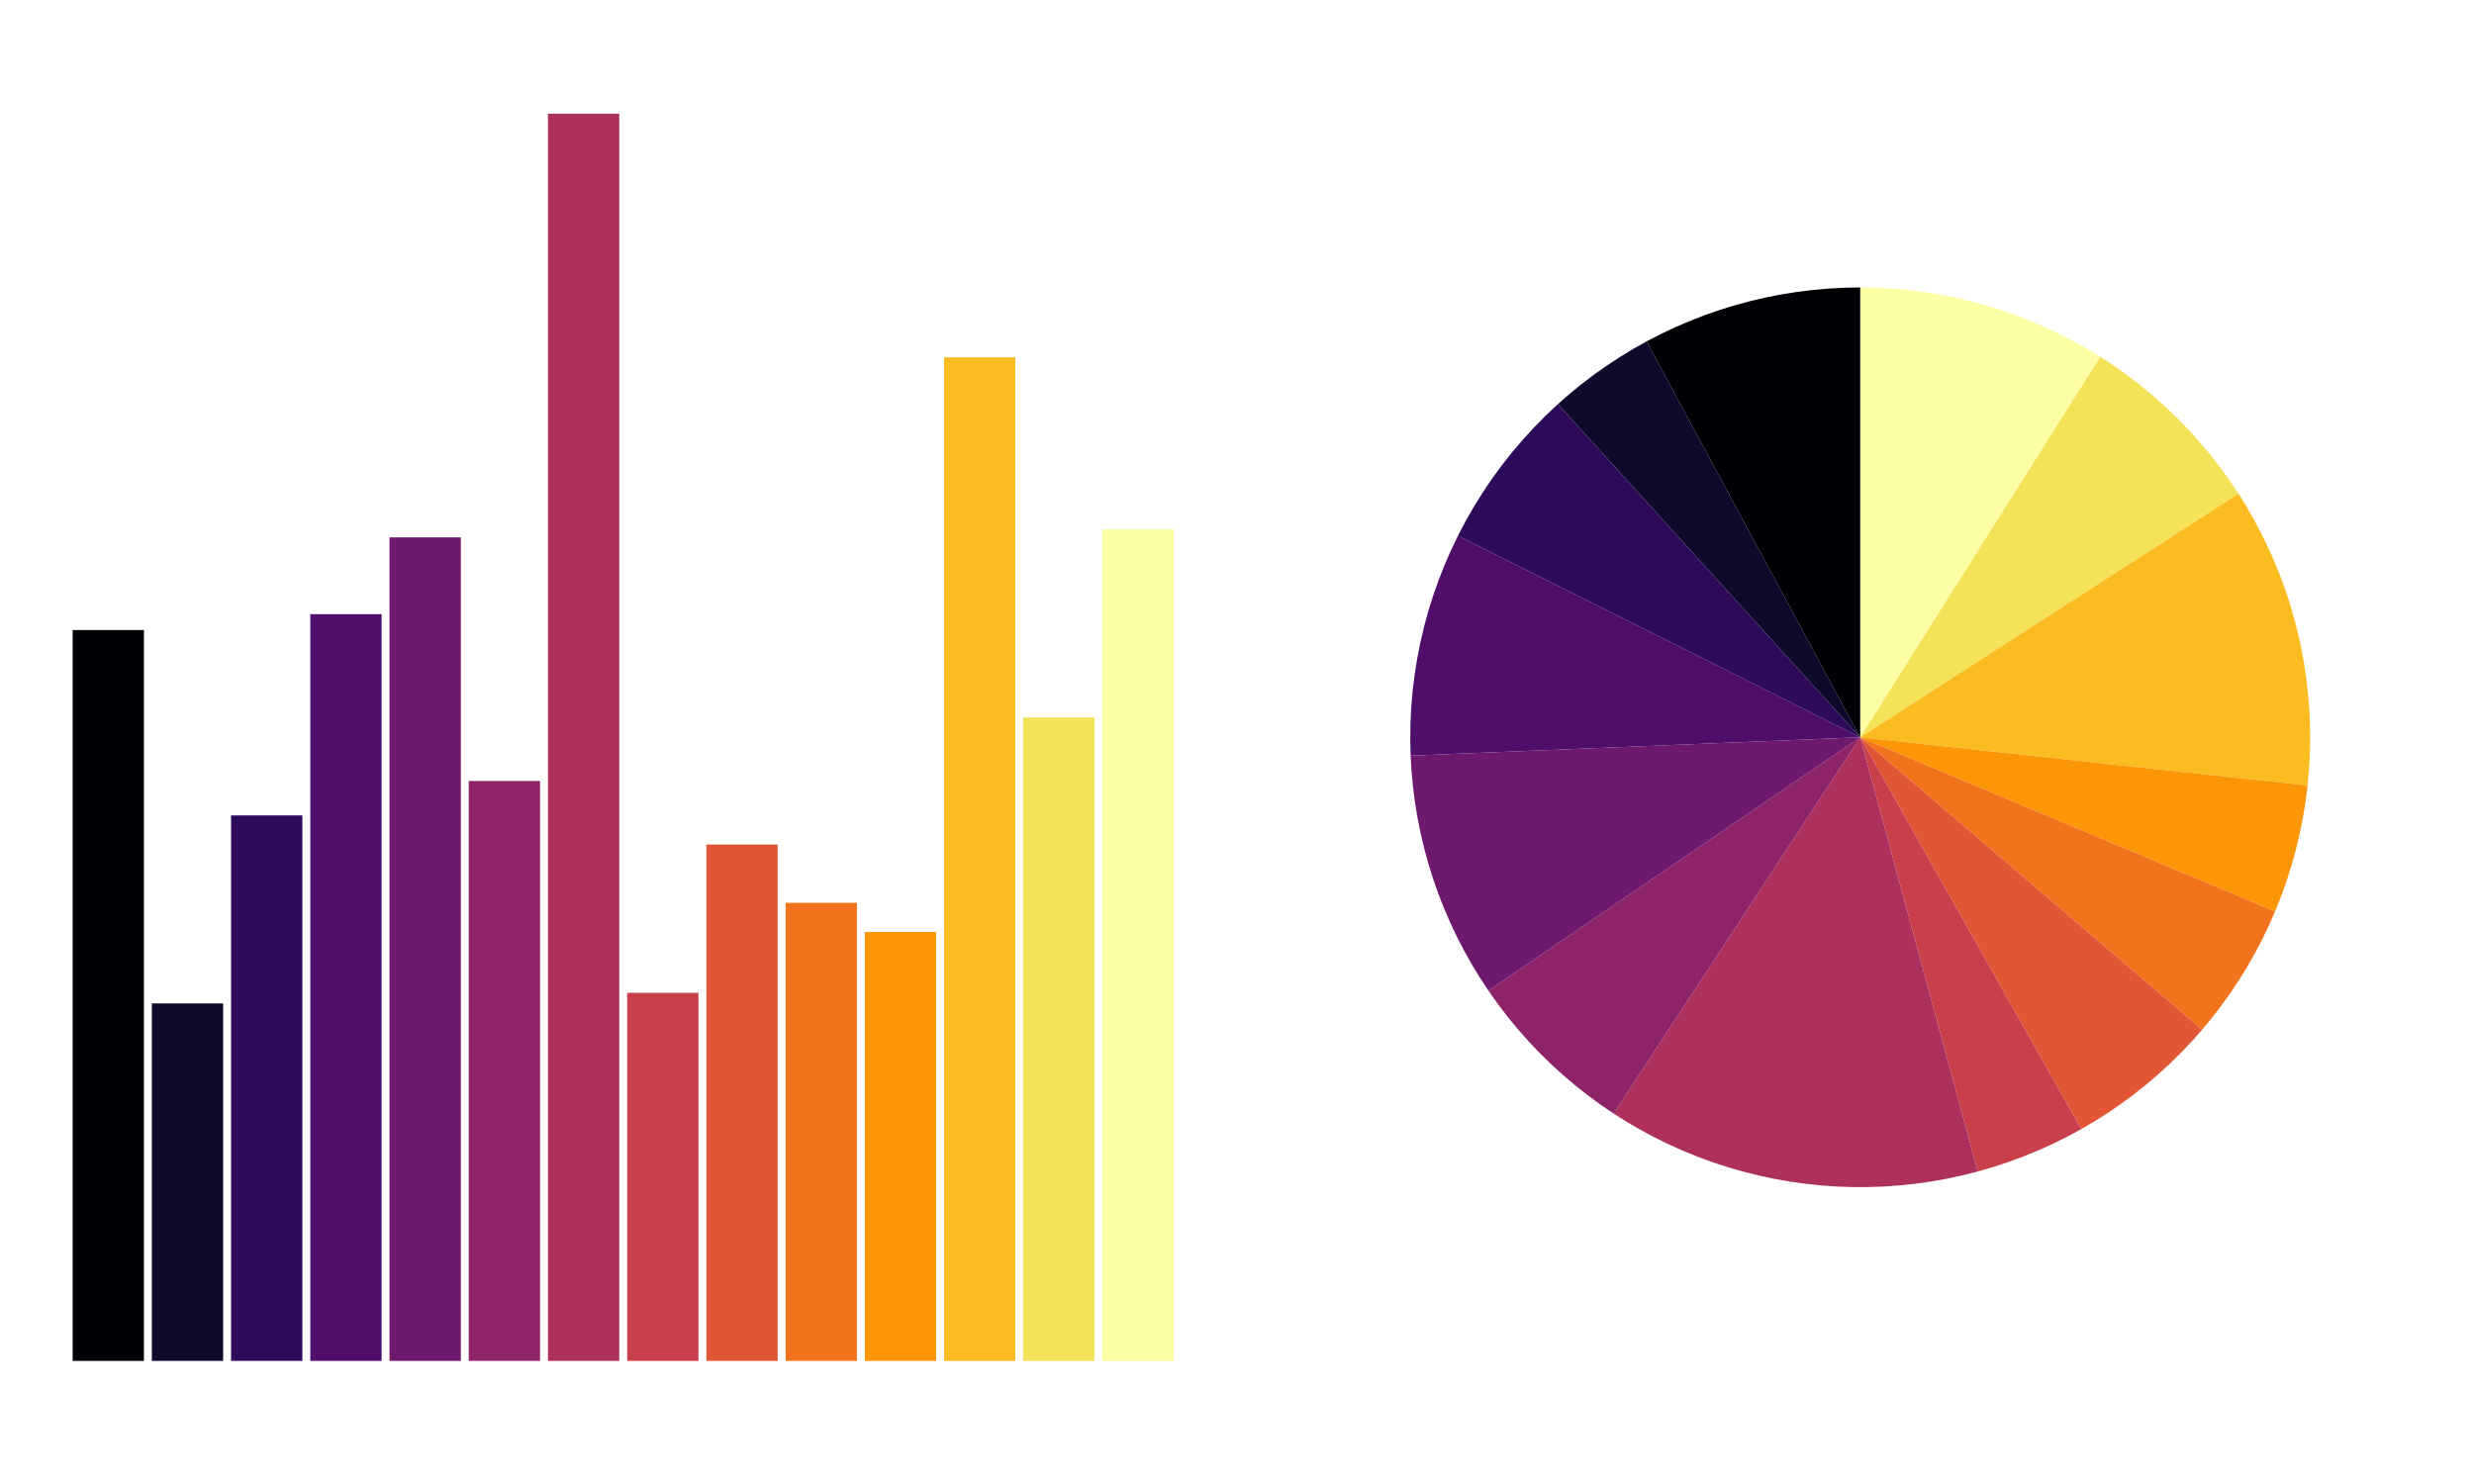
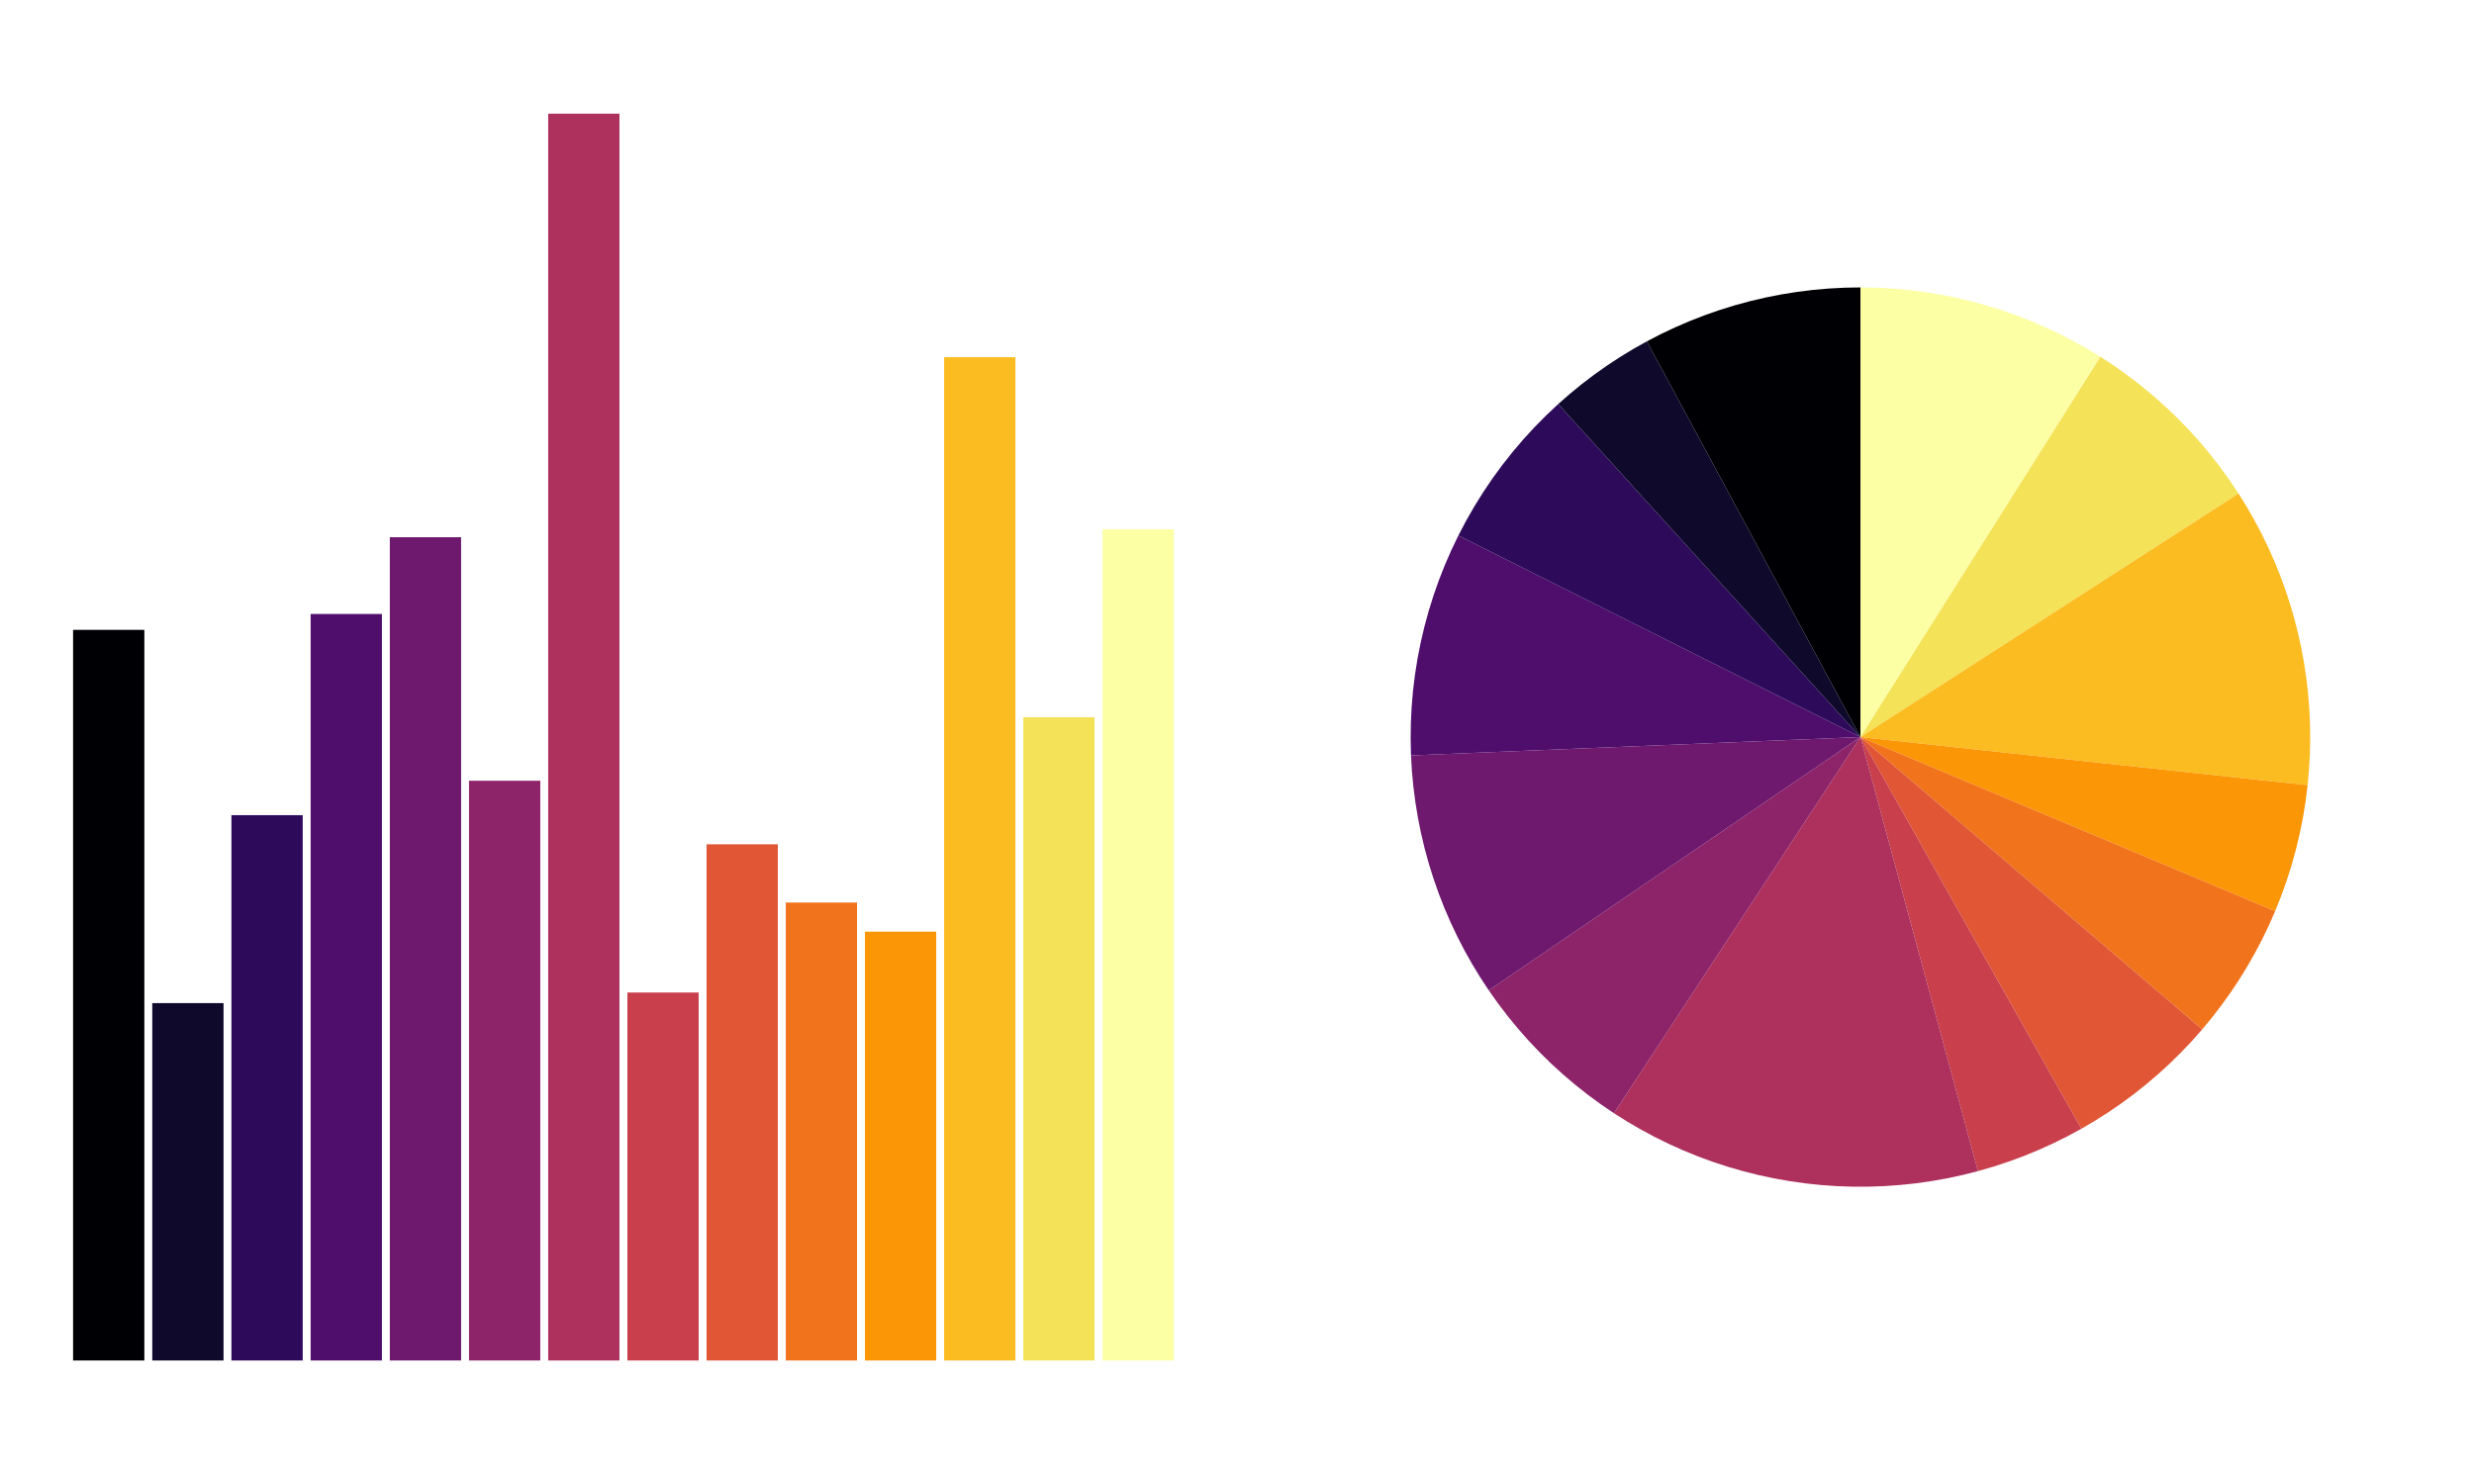
<svg xmlns="http://www.w3.org/2000/svg" width="720pt" height="432pt" viewBox="0 0 720 432" version="1.1">
-   <defs>
-     <clipPath id="clip1">
-       <path d="M 17.684 14.945 L 346.055 14.945 L 346.055 415.316 L 17.684 415.316 Z M 17.684 14.945 " />
-     </clipPath>
-     <clipPath id="clip2">
-       <path d="M 377.684 50.945 L 706.055 50.945 L 706.055 379.316 L 377.684 379.316 Z M 377.684 50.945 " />
-     </clipPath>
-   </defs>
-   <g id="surface39">
+   <g id="surface41">
    <rect x="0" y="0" width="720" height="432" style="fill:rgb(100%,100%,100%);fill-opacity:1;stroke:none;" />
-     <g clip-path="url(#clip1)" clip-rule="nonzero">
-       <path style=" stroke:none;fill-rule:nonzero;fill:rgb(0%,0%,1.569%);fill-opacity:1;" d="M 21.141 396.164 L 41.891 396.164 L 41.891 183.414 L 21.141 183.414 Z M 21.141 396.164 " />
-       <path style=" stroke:none;fill-rule:nonzero;fill:rgb(5.882%,3.529%,17.255%);fill-opacity:1;" d="M 44.195 396.164 L 64.945 396.164 L 64.945 292.102 L 44.195 292.102 Z M 44.195 396.164 " />
-       <path style=" stroke:none;fill-rule:nonzero;fill:rgb(17.647%,4.314%,35.294%);fill-opacity:1;" d="M 67.25 396.164 L 88 396.164 L 88 237.371 L 67.25 237.371 Z M 67.25 396.164 " />
-       <path style=" stroke:none;fill-rule:nonzero;fill:rgb(30.98%,5.098%,42.353%);fill-opacity:1;" d="M 90.305 396.164 L 111.055 396.164 L 111.055 178.785 L 90.305 178.785 Z M 90.305 396.164 " />
-       <path style=" stroke:none;fill-rule:nonzero;fill:rgb(43.137%,9.412%,43.137%);fill-opacity:1;" d="M 113.359 396.164 L 134.109 396.164 L 134.109 156.434 L 113.359 156.434 Z M 113.359 396.164 " />
-       <path style=" stroke:none;fill-rule:nonzero;fill:rgb(55.294%,13.725%,41.176%);fill-opacity:1;" d="M 136.414 396.164 L 157.164 396.164 L 157.164 227.352 L 136.414 227.352 Z M 136.414 396.164 " />
-       <path style=" stroke:none;fill-rule:nonzero;fill:rgb(67.843%,18.824%,36.471%);fill-opacity:1;" d="M 159.469 396.164 L 180.219 396.164 L 180.219 33.098 L 159.469 33.098 Z M 159.469 396.164 " />
-       <path style=" stroke:none;fill-rule:nonzero;fill:rgb(78.824%,24.706%,29.412%);fill-opacity:1;" d="M 182.523 396.164 L 203.273 396.164 L 203.273 289.016 L 182.523 289.016 Z M 182.523 396.164 " />
-       <path style=" stroke:none;fill-rule:nonzero;fill:rgb(88.235%,33.725%,20.784%);fill-opacity:1;" d="M 205.578 396.164 L 226.328 396.164 L 226.328 245.852 L 205.578 245.852 Z M 205.578 396.164 " />
-       <path style=" stroke:none;fill-rule:nonzero;fill:rgb(94.51%,45.49%,10.98%);fill-opacity:1;" d="M 228.633 396.164 L 249.383 396.164 L 249.383 262.809 L 228.633 262.809 Z M 228.633 396.164 " />
-       <path style=" stroke:none;fill-rule:nonzero;fill:rgb(98.431%,58.824%,2.353%);fill-opacity:1;" d="M 251.688 396.164 L 272.438 396.164 L 272.438 271.289 L 251.688 271.289 Z M 251.688 396.164 " />
-       <path style=" stroke:none;fill-rule:nonzero;fill:rgb(98.431%,73.725%,12.941%);fill-opacity:1;" d="M 274.738 396.164 L 295.488 396.164 L 295.488 104.016 L 274.738 104.016 Z M 274.738 396.164 " />
-       <path style=" stroke:none;fill-rule:nonzero;fill:rgb(95.686%,88.627%,34.51%);fill-opacity:1;" d="M 297.793 396.164 L 318.543 396.164 L 318.543 208.852 L 297.793 208.852 Z M 297.793 396.164 " />
-       <path style=" stroke:none;fill-rule:nonzero;fill:rgb(98.824%,100%,64.314%);fill-opacity:1;" d="M 320.848 396.164 L 341.598 396.164 L 341.598 154.121 L 320.848 154.121 Z M 320.848 396.164 " />
-     </g>
-     <g clip-path="url(#clip2)" clip-rule="nonzero">
-       <path style=" stroke:none;fill-rule:nonzero;fill:rgb(98.824%,100%,64.314%);fill-opacity:1;" d="M 541.371 214.629 L 543.781 210.812 L 546.188 206.992 L 548.598 203.172 L 551.008 199.355 L 553.418 195.535 L 555.828 191.719 L 560.648 184.078 L 563.055 180.262 L 565.465 176.441 L 567.875 172.625 L 572.695 164.984 L 575.105 161.168 L 577.516 157.348 L 579.922 153.527 L 582.332 149.711 L 584.742 145.891 L 587.152 142.074 L 591.973 134.434 L 594.383 130.617 L 596.789 126.797 L 599.199 122.977 L 601.609 119.16 L 604.02 115.34 L 606.43 111.523 L 611.25 103.883 L 607.309 101.496 L 603.289 99.246 L 599.191 97.141 L 595.023 95.18 L 590.789 93.363 L 586.492 91.703 L 582.141 90.191 L 577.738 88.832 L 573.293 87.633 L 568.805 86.586 L 564.285 85.703 L 559.738 84.977 L 555.164 84.41 L 550.574 84.004 L 545.977 83.762 L 541.371 83.68 Z M 541.371 214.629 " />
-       <path style=" stroke:none;fill-rule:nonzero;fill:rgb(95.686%,88.627%,34.51%);fill-opacity:1;" d="M 541.371 214.629 L 545.164 212.184 L 560.352 202.402 L 564.145 199.957 L 575.535 192.621 L 579.328 190.176 L 590.719 182.84 L 594.512 180.395 L 609.699 170.613 L 613.492 168.168 L 624.883 160.832 L 628.676 158.387 L 640.066 151.051 L 643.859 148.605 L 647.656 146.156 L 651.453 143.711 L 648.809 139.766 L 646.02 135.914 L 643.094 132.168 L 640.035 128.531 L 636.844 125.008 L 633.527 121.602 L 630.09 118.316 L 626.535 115.16 L 622.871 112.137 L 619.098 109.246 L 615.223 106.492 L 611.25 103.883 L 606.43 111.523 L 604.02 115.34 L 601.609 119.16 L 599.199 122.977 L 596.789 126.797 L 594.383 130.617 L 591.973 134.434 L 587.152 142.074 L 584.742 145.891 L 582.332 149.711 L 579.922 153.527 L 577.516 157.348 L 575.105 161.168 L 572.695 164.984 L 567.875 172.625 L 565.465 176.441 L 563.055 180.262 L 560.648 184.078 L 555.828 191.719 L 553.418 195.535 L 551.008 199.355 L 548.598 203.172 L 546.188 206.992 L 543.781 210.812 Z M 541.371 214.629 " />
-       <path style=" stroke:none;fill-rule:nonzero;fill:rgb(98.431%,73.725%,12.941%);fill-opacity:1;" d="M 541.371 214.629 L 545.859 215.113 L 550.348 215.594 L 554.84 216.078 L 559.328 216.562 L 563.816 217.043 L 568.309 217.527 L 572.797 218.008 L 577.285 218.492 L 581.777 218.977 L 586.266 219.457 L 590.754 219.941 L 595.246 220.422 L 599.734 220.906 L 604.223 221.387 L 608.715 221.871 L 613.203 222.355 L 617.691 222.836 L 622.184 223.32 L 626.672 223.801 L 631.16 224.285 L 635.652 224.766 L 644.629 225.734 L 649.121 226.215 L 653.609 226.699 L 658.098 227.18 L 662.59 227.664 L 667.078 228.148 L 671.57 228.629 L 671.969 224.199 L 672.219 219.758 L 672.316 215.312 L 672.266 210.863 L 672.062 206.418 L 671.707 201.984 L 671.203 197.566 L 670.547 193.168 L 669.746 188.793 L 668.793 184.445 L 667.695 180.137 L 666.449 175.863 L 665.062 171.641 L 663.527 167.465 L 661.855 163.34 L 660.047 159.277 L 658.098 155.281 L 656.016 151.352 L 653.797 147.492 L 651.453 143.711 L 647.656 146.156 L 643.859 148.605 L 640.066 151.051 L 628.676 158.387 L 624.883 160.832 L 613.492 168.168 L 609.699 170.613 L 594.512 180.395 L 590.719 182.84 L 579.328 190.176 L 575.535 192.621 L 564.145 199.957 L 560.352 202.402 L 545.164 212.184 Z M 541.371 214.629 " />
-       <path style=" stroke:none;fill-rule:nonzero;fill:rgb(98.431%,58.824%,2.353%);fill-opacity:1;" d="M 541.371 214.629 L 545.535 216.379 L 549.695 218.125 L 553.859 219.875 L 558.023 221.621 L 562.188 223.371 L 566.352 225.117 L 570.512 226.867 L 574.676 228.613 L 578.84 230.363 L 583.004 232.109 L 587.168 233.859 L 591.332 235.605 L 595.492 237.355 L 599.656 239.102 L 603.82 240.852 L 607.984 242.598 L 612.148 244.348 L 616.312 246.094 L 620.473 247.844 L 624.637 249.59 L 628.801 251.34 L 632.965 253.086 L 641.293 256.586 L 645.453 258.332 L 649.617 260.082 L 653.781 261.828 L 657.945 263.578 L 662.109 265.324 L 663.867 260.91 L 665.469 256.434 L 666.902 251.902 L 668.172 247.32 L 669.277 242.699 L 670.211 238.035 L 670.973 233.344 L 671.57 228.629 L 667.078 228.148 L 662.59 227.664 L 658.098 227.18 L 653.609 226.699 L 649.121 226.215 L 644.629 225.734 L 635.652 224.766 L 631.16 224.285 L 626.672 223.801 L 622.184 223.32 L 617.691 222.836 L 613.203 222.355 L 608.715 221.871 L 604.223 221.387 L 599.734 220.906 L 595.246 220.422 L 590.754 219.941 L 586.266 219.457 L 581.777 218.977 L 577.285 218.492 L 572.797 218.008 L 568.309 217.527 L 563.816 217.043 L 559.328 216.562 L 554.84 216.078 L 550.348 215.594 L 545.859 215.113 Z M 541.371 214.629 " />
-       <path style=" stroke:none;fill-rule:nonzero;fill:rgb(94.51%,45.49%,10.98%);fill-opacity:1;" d="M 541.371 214.629 L 544.801 217.566 L 548.234 220.5 L 551.664 223.438 L 555.094 226.371 L 558.527 229.305 L 561.957 232.242 L 565.391 235.176 L 568.82 238.113 L 572.25 241.047 L 575.684 243.984 L 579.113 246.918 L 582.547 249.852 L 585.977 252.789 L 589.406 255.723 L 592.84 258.66 L 596.27 261.594 L 599.703 264.531 L 603.133 267.465 L 606.566 270.398 L 609.996 273.336 L 613.426 276.27 L 616.859 279.207 L 620.289 282.141 L 623.723 285.078 L 630.582 290.945 L 634.016 293.883 L 637.445 296.816 L 640.879 299.754 L 643.75 296.273 L 646.504 292.699 L 649.129 289.031 L 651.629 285.273 L 653.996 281.434 L 656.23 277.512 L 658.332 273.52 L 660.289 269.453 L 662.109 265.324 L 657.945 263.578 L 653.781 261.828 L 649.617 260.082 L 645.453 258.332 L 641.293 256.586 L 632.965 253.086 L 628.801 251.34 L 624.637 249.59 L 620.473 247.844 L 616.312 246.094 L 612.148 244.348 L 607.984 242.598 L 603.82 240.852 L 599.656 239.102 L 595.492 237.355 L 591.332 235.605 L 587.168 233.859 L 583.004 232.109 L 578.84 230.363 L 574.676 228.613 L 570.512 226.867 L 566.352 225.117 L 562.188 223.371 L 558.023 221.621 L 553.859 219.875 L 549.695 218.125 L 545.535 216.379 Z M 541.371 214.629 " />
-       <path style=" stroke:none;fill-rule:nonzero;fill:rgb(88.235%,33.725%,20.784%);fill-opacity:1;" d="M 541.371 214.629 L 545.809 222.496 L 548.023 226.43 L 550.242 230.363 L 552.461 234.293 L 563.555 253.961 L 565.773 257.891 L 576.867 277.559 L 579.086 281.488 L 581.301 285.422 L 590.176 301.156 L 592.395 305.086 L 603.488 324.754 L 605.707 328.684 L 609.652 326.367 L 613.516 323.91 L 617.293 321.324 L 620.973 318.605 L 624.559 315.758 L 628.043 312.789 L 631.422 309.703 L 634.688 306.496 L 637.84 303.18 L 640.879 299.754 L 637.445 296.816 L 634.016 293.883 L 630.582 290.945 L 623.723 285.078 L 620.289 282.141 L 616.859 279.207 L 613.426 276.27 L 609.996 273.336 L 606.566 270.398 L 603.133 267.465 L 599.703 264.531 L 596.27 261.594 L 592.84 258.66 L 589.406 255.723 L 585.977 252.789 L 582.547 249.852 L 579.113 246.918 L 575.684 243.984 L 572.25 241.047 L 568.82 238.113 L 565.391 235.176 L 561.957 232.242 L 558.527 229.305 L 555.094 226.371 L 551.664 223.438 L 548.234 220.5 L 544.801 217.566 Z M 541.371 214.629 " />
-       <path style=" stroke:none;fill-rule:nonzero;fill:rgb(78.824%,24.706%,29.412%);fill-opacity:1;" d="M 541.371 214.629 L 544.91 227.707 L 546.09 232.062 L 549.629 245.141 L 550.812 249.5 L 551.992 253.855 L 556.711 271.293 L 557.891 275.648 L 561.43 288.727 L 562.613 293.086 L 563.793 297.441 L 567.332 310.52 L 568.512 314.875 L 573.23 332.312 L 574.414 336.668 L 575.594 341.027 L 580.07 339.73 L 584.496 338.273 L 588.871 336.66 L 593.184 334.891 L 597.43 332.973 L 601.605 330.902 L 605.707 328.684 L 603.488 324.754 L 592.395 305.086 L 590.176 301.156 L 581.301 285.422 L 579.086 281.488 L 576.867 277.559 L 565.773 257.891 L 563.555 253.961 L 552.461 234.293 L 550.242 230.363 L 548.023 226.43 L 545.809 222.496 Z M 541.371 214.629 " />
-       <path style=" stroke:none;fill-rule:nonzero;fill:rgb(67.843%,18.824%,36.471%);fill-opacity:1;" d="M 541.371 214.629 L 538.895 218.406 L 536.422 222.184 L 533.945 225.961 L 529 233.516 L 526.523 237.293 L 524.051 241.07 L 521.574 244.848 L 516.629 252.402 L 514.152 256.18 L 511.68 259.957 L 509.203 263.734 L 506.73 267.512 L 504.254 271.289 L 499.309 278.844 L 496.832 282.621 L 494.359 286.398 L 491.883 290.176 L 486.938 297.73 L 484.461 301.508 L 481.988 305.285 L 479.512 309.062 L 477.039 312.84 L 474.562 316.617 L 469.617 324.172 L 473.512 326.625 L 477.496 328.945 L 481.555 331.121 L 485.688 333.152 L 489.891 335.035 L 494.16 336.773 L 498.484 338.359 L 502.863 339.789 L 507.289 341.066 L 511.758 342.188 L 516.262 343.148 L 520.797 343.953 L 525.359 344.598 L 529.941 345.078 L 534.535 345.402 L 539.141 345.559 L 543.746 345.559 L 548.352 345.395 L 552.945 345.066 L 557.527 344.578 L 562.086 343.93 L 566.621 343.121 L 571.125 342.152 L 575.594 341.027 L 574.414 336.668 L 573.23 332.312 L 568.512 314.875 L 567.332 310.52 L 563.793 297.441 L 562.613 293.086 L 561.43 288.727 L 557.891 275.648 L 556.711 271.293 L 551.992 253.855 L 550.812 249.5 L 549.629 245.141 L 546.09 232.062 L 544.91 227.707 Z M 541.371 214.629 " />
-       <path style=" stroke:none;fill-rule:nonzero;fill:rgb(55.294%,13.725%,41.176%);fill-opacity:1;" d="M 541.371 214.629 L 537.641 217.172 L 533.906 219.715 L 530.176 222.262 L 518.984 229.891 L 515.25 232.434 L 496.598 245.148 L 492.863 247.691 L 485.402 252.777 L 481.672 255.324 L 474.211 260.41 L 470.477 262.953 L 451.824 275.668 L 448.09 278.211 L 433.168 288.383 L 435.867 292.199 L 438.703 295.914 L 441.668 299.527 L 444.762 303.027 L 447.977 306.418 L 451.312 309.695 L 454.762 312.848 L 458.32 315.875 L 461.984 318.773 L 465.754 321.539 L 469.617 324.172 L 474.562 316.617 L 477.039 312.84 L 479.512 309.062 L 481.988 305.285 L 484.461 301.508 L 486.938 297.73 L 491.883 290.176 L 494.359 286.398 L 496.832 282.621 L 499.309 278.844 L 504.254 271.289 L 506.73 267.512 L 509.203 263.734 L 511.68 259.957 L 514.152 256.18 L 516.629 252.402 L 521.574 244.848 L 524.051 241.07 L 526.523 237.293 L 529 233.516 L 533.945 225.961 L 536.422 222.184 L 538.895 218.406 Z M 541.371 214.629 " />
-       <path style=" stroke:none;fill-rule:nonzero;fill:rgb(43.137%,9.412%,43.137%);fill-opacity:1;" d="M 541.371 214.629 L 536.859 214.812 L 532.348 215 L 500.766 216.285 L 496.254 216.473 L 469.184 217.574 L 464.672 217.762 L 433.09 219.047 L 428.578 219.234 L 410.531 219.969 L 410.797 224.523 L 411.219 229.066 L 411.801 233.594 L 412.539 238.094 L 413.438 242.566 L 414.488 247.008 L 415.691 251.41 L 417.051 255.766 L 418.559 260.07 L 420.215 264.32 L 422.02 268.512 L 423.969 272.637 L 426.062 276.691 L 428.293 280.672 L 430.664 284.57 L 433.168 288.383 L 448.09 278.211 L 451.824 275.668 L 470.477 262.953 L 474.211 260.41 L 481.672 255.324 L 485.402 252.777 L 492.863 247.691 L 496.598 245.148 L 515.25 232.434 L 518.984 229.891 L 530.176 222.262 L 533.906 219.715 L 537.641 217.172 Z M 541.371 214.629 " />
-       <path style=" stroke:none;fill-rule:nonzero;fill:rgb(30.98%,5.098%,42.353%);fill-opacity:1;" d="M 541.371 214.629 L 537.332 212.605 L 529.262 208.559 L 525.223 206.535 L 517.152 202.488 L 513.113 200.465 L 509.078 198.441 L 505.039 196.414 L 496.969 192.367 L 492.93 190.344 L 484.859 186.297 L 480.82 184.273 L 472.75 180.227 L 468.711 178.203 L 464.676 176.18 L 460.641 174.152 L 456.602 172.129 L 452.566 170.105 L 448.527 168.082 L 440.457 164.035 L 436.418 162.012 L 428.348 157.965 L 424.309 155.941 L 422.266 160.203 L 420.379 164.539 L 418.652 168.941 L 417.082 173.398 L 415.672 177.914 L 414.43 182.477 L 413.352 187.078 L 412.441 191.719 L 411.699 196.387 L 411.125 201.082 L 410.719 205.793 L 410.484 210.516 L 410.422 215.242 L 410.531 219.969 L 428.578 219.234 L 433.09 219.047 L 464.672 217.762 L 469.184 217.574 L 496.254 216.473 L 500.766 216.285 L 532.348 215 L 536.859 214.812 Z M 541.371 214.629 " />
-       <path style=" stroke:none;fill-rule:nonzero;fill:rgb(17.647%,4.314%,35.294%);fill-opacity:1;" d="M 541.371 214.629 L 535.301 207.941 L 532.27 204.598 L 526.199 197.91 L 523.168 194.562 L 514.062 184.531 L 511.031 181.188 L 507.996 177.844 L 504.961 174.496 L 501.93 171.152 L 495.859 164.465 L 492.828 161.121 L 486.758 154.434 L 483.727 151.086 L 474.621 141.055 L 471.59 137.711 L 468.555 134.367 L 465.52 131.02 L 462.488 127.676 L 456.418 120.988 L 453.387 117.645 L 449.863 120.957 L 446.469 124.402 L 443.203 127.965 L 440.07 131.648 L 437.074 135.445 L 434.223 139.352 L 431.516 143.359 L 428.961 147.461 L 426.555 151.656 L 424.309 155.941 L 428.348 157.965 L 436.418 162.012 L 440.457 164.035 L 448.527 168.082 L 452.566 170.105 L 456.602 172.129 L 460.641 174.152 L 464.676 176.18 L 468.711 178.203 L 472.75 180.227 L 480.82 184.273 L 484.859 186.297 L 492.93 190.344 L 496.969 192.367 L 505.039 196.414 L 509.078 198.441 L 513.113 200.465 L 517.152 202.488 L 525.223 206.535 L 529.262 208.559 L 537.332 212.605 Z M 541.371 214.629 " />
-       <path style=" stroke:none;fill-rule:nonzero;fill:rgb(5.882%,3.529%,17.255%);fill-opacity:1;" d="M 541.371 214.629 L 537.082 206.684 L 534.938 202.707 L 530.648 194.762 L 528.504 190.785 L 526.363 186.812 L 524.219 182.84 L 522.074 178.863 L 517.785 170.918 L 515.641 166.941 L 511.352 158.996 L 509.207 155.02 L 507.066 151.047 L 504.922 147.074 L 502.777 143.098 L 498.488 135.152 L 496.344 131.176 L 492.055 123.23 L 489.914 119.254 L 487.77 115.281 L 485.625 111.305 L 481.336 103.359 L 479.191 99.383 L 475.246 101.602 L 471.379 103.957 L 467.594 106.441 L 463.898 109.055 L 460.297 111.797 L 456.789 114.66 L 453.387 117.645 L 456.418 120.988 L 462.488 127.676 L 465.52 131.02 L 468.555 134.367 L 471.59 137.711 L 474.621 141.055 L 483.727 151.086 L 486.758 154.434 L 492.828 161.121 L 495.859 164.465 L 501.93 171.152 L 504.961 174.496 L 507.996 177.844 L 511.031 181.188 L 514.062 184.531 L 523.168 194.562 L 526.199 197.91 L 532.27 204.598 L 535.301 207.941 Z M 541.371 214.629 " />
-       <path style=" stroke:none;fill-rule:nonzero;fill:rgb(0%,0%,1.569%);fill-opacity:1;" d="M 541.371 214.629 L 541.371 83.68 L 536.742 83.762 L 532.121 84.008 L 527.512 84.418 L 522.922 84.988 L 518.352 85.719 L 513.812 86.613 L 509.305 87.668 L 504.84 88.879 L 500.418 90.25 L 496.051 91.773 L 491.738 93.453 L 487.484 95.281 L 483.301 97.258 L 479.191 99.383 L 481.336 103.359 L 485.625 111.305 L 487.77 115.281 L 489.914 119.254 L 492.055 123.23 L 496.344 131.176 L 498.488 135.152 L 502.777 143.098 L 504.922 147.074 L 507.066 151.047 L 509.207 155.02 L 511.352 158.996 L 515.641 166.941 L 517.785 170.918 L 522.074 178.863 L 524.219 182.84 L 526.363 186.812 L 528.504 190.785 L 530.648 194.762 L 534.938 202.707 L 537.082 206.684 Z M 541.371 214.629 " />
-     </g>
+     <path style=" stroke:none;fill-rule:nonzero;fill:rgb(0%,0%,1.569%);fill-opacity:1;" d="M 21.266 396.043 L 42.008 396.043 L 42.008 183.355 L 21.266 183.355 Z M 21.266 396.043 " />
+     <path style=" stroke:none;fill-rule:nonzero;fill:rgb(5.882%,3.529%,17.255%);fill-opacity:1;" d="M 44.312 396.043 L 65.055 396.043 L 65.055 292.012 L 44.312 292.012 Z M 44.312 396.043 " />
+     <path style=" stroke:none;fill-rule:nonzero;fill:rgb(17.647%,4.314%,35.294%);fill-opacity:1;" d="M 67.355 396.043 L 88.098 396.043 L 88.098 237.301 L 67.355 237.301 Z M 67.355 396.043 " />
+     <path style=" stroke:none;fill-rule:nonzero;fill:rgb(30.98%,5.098%,42.353%);fill-opacity:1;" d="M 90.402 396.043 L 111.145 396.043 L 111.145 178.734 L 90.402 178.734 Z M 90.402 396.043 " />
+     <path style=" stroke:none;fill-rule:nonzero;fill:rgb(43.137%,9.412%,43.137%);fill-opacity:1;" d="M 113.449 396.043 L 134.191 396.043 L 134.191 156.387 L 113.449 156.387 Z M 113.449 396.043 " />
+     <path style=" stroke:none;fill-rule:nonzero;fill:rgb(55.294%,13.725%,41.176%);fill-opacity:1;" d="M 136.492 396.043 L 157.234 396.043 L 157.234 227.281 L 136.492 227.281 Z M 136.492 396.043 " />
+     <path style=" stroke:none;fill-rule:nonzero;fill:rgb(67.843%,18.824%,36.471%);fill-opacity:1;" d="M 159.539 396.043 L 180.281 396.043 L 180.281 33.09 L 159.539 33.09 Z M 159.539 396.043 " />
+     <path style=" stroke:none;fill-rule:nonzero;fill:rgb(78.824%,24.706%,29.412%);fill-opacity:1;" d="M 182.586 396.043 L 203.328 396.043 L 203.328 288.93 L 182.586 288.93 Z M 182.586 396.043 " />
+     <path style=" stroke:none;fill-rule:nonzero;fill:rgb(88.235%,33.725%,20.784%);fill-opacity:1;" d="M 205.629 396.043 L 226.371 396.043 L 226.371 245.777 L 205.629 245.777 Z M 205.629 396.043 " />
+     <path style=" stroke:none;fill-rule:nonzero;fill:rgb(94.51%,45.49%,10.98%);fill-opacity:1;" d="M 228.676 396.043 L 249.418 396.043 L 249.418 262.73 L 228.676 262.73 Z M 228.676 396.043 " />
+     <path style=" stroke:none;fill-rule:nonzero;fill:rgb(98.431%,58.824%,2.353%);fill-opacity:1;" d="M 251.723 396.043 L 272.465 396.043 L 272.465 271.207 L 251.723 271.207 Z M 251.723 396.043 " />
+     <path style=" stroke:none;fill-rule:nonzero;fill:rgb(98.431%,73.725%,12.941%);fill-opacity:1;" d="M 274.766 396.043 L 295.508 396.043 L 295.508 103.984 L 274.766 103.984 Z M 274.766 396.043 " />
+     <path style=" stroke:none;fill-rule:nonzero;fill:rgb(95.686%,88.627%,34.51%);fill-opacity:1;" d="M 297.812 396.043 L 318.555 396.043 L 318.555 208.789 L 297.812 208.789 Z M 297.812 396.043 " />
+     <path style=" stroke:none;fill-rule:nonzero;fill:rgb(98.824%,100%,64.314%);fill-opacity:1;" d="M 320.859 396.043 L 341.602 396.043 L 341.602 154.074 L 320.859 154.074 Z M 320.859 396.043 " />
+     <path style=" stroke:none;fill-rule:nonzero;fill:rgb(98.824%,100%,64.314%);fill-opacity:1;" d="M 541.434 214.566 L 543.84 210.75 L 546.25 206.934 L 548.656 203.117 L 551.066 199.297 L 553.477 195.48 L 555.883 191.664 L 558.293 187.848 L 560.703 184.027 L 563.109 180.211 L 565.52 176.395 L 567.926 172.578 L 570.336 168.758 L 572.746 164.941 L 575.152 161.125 L 577.562 157.309 L 579.973 153.488 L 582.379 149.672 L 584.789 145.855 L 587.195 142.039 L 589.605 138.219 L 592.016 134.402 L 594.422 130.586 L 596.832 126.77 L 599.242 122.949 L 601.648 119.133 L 604.059 115.316 L 606.465 111.5 L 608.875 107.68 L 611.285 103.863 L 607.348 101.477 L 603.328 99.227 L 599.234 97.121 L 595.066 95.16 L 590.832 93.348 L 586.539 91.688 L 582.188 90.176 L 577.789 88.82 L 573.344 87.617 L 568.859 86.574 L 564.34 85.688 L 559.793 84.961 L 555.223 84.398 L 550.633 83.992 L 546.035 83.75 L 541.434 83.668 Z M 541.434 214.566 " />
+     <path style=" stroke:none;fill-rule:nonzero;fill:rgb(95.686%,88.627%,34.51%);fill-opacity:1;" d="M 541.434 214.566 L 545.227 212.125 L 549.02 209.68 L 552.816 207.234 L 556.609 204.789 L 560.406 202.344 L 564.199 199.902 L 567.992 197.457 L 571.789 195.012 L 575.582 192.566 L 579.379 190.121 L 583.172 187.68 L 586.965 185.234 L 590.762 182.789 L 594.555 180.344 L 598.352 177.898 L 602.145 175.457 L 605.938 173.012 L 609.734 170.566 L 613.527 168.121 L 617.324 165.68 L 624.91 160.789 L 628.707 158.344 L 632.5 155.898 L 636.297 153.457 L 643.883 148.566 L 647.68 146.121 L 651.473 143.676 L 648.828 139.73 L 646.043 135.883 L 643.117 132.137 L 640.059 128.5 L 636.871 124.977 L 633.555 121.574 L 630.121 118.293 L 626.566 115.137 L 622.902 112.113 L 619.129 109.223 L 615.254 106.473 L 611.285 103.863 L 608.875 107.68 L 606.465 111.5 L 604.059 115.316 L 601.648 119.133 L 599.242 122.949 L 596.832 126.77 L 594.422 130.586 L 592.016 134.402 L 589.605 138.219 L 587.195 142.039 L 584.789 145.855 L 582.379 149.672 L 579.973 153.488 L 577.562 157.309 L 575.152 161.125 L 572.746 164.941 L 570.336 168.758 L 567.926 172.578 L 565.52 176.395 L 563.109 180.211 L 560.703 184.027 L 558.293 187.848 L 555.883 191.664 L 553.477 195.48 L 551.066 199.297 L 548.656 203.117 L 546.25 206.934 L 543.84 210.75 Z M 541.434 214.566 " />
+     <path style=" stroke:none;fill-rule:nonzero;fill:rgb(98.431%,73.725%,12.941%);fill-opacity:1;" d="M 541.434 214.566 L 545.922 215.051 L 550.406 215.531 L 559.383 216.5 L 563.871 216.98 L 568.359 217.465 L 572.848 217.945 L 577.336 218.43 L 581.824 218.91 L 586.312 219.395 L 590.801 219.875 L 595.285 220.359 L 599.773 220.84 L 604.262 221.324 L 608.75 221.805 L 613.238 222.289 L 617.727 222.77 L 622.215 223.254 L 626.703 223.734 L 635.68 224.703 L 640.164 225.184 L 644.652 225.668 L 649.141 226.148 L 653.629 226.633 L 658.117 227.113 L 662.605 227.598 L 667.094 228.078 L 671.582 228.562 L 671.98 224.133 L 672.23 219.695 L 672.328 215.25 L 672.277 210.801 L 672.074 206.359 L 671.719 201.93 L 671.215 197.512 L 670.562 193.113 L 669.758 188.738 L 668.805 184.395 L 667.707 180.086 L 666.465 175.816 L 665.074 171.594 L 663.547 167.418 L 661.875 163.297 L 660.062 159.238 L 658.113 155.242 L 656.031 151.312 L 653.816 147.457 L 651.473 143.676 L 647.68 146.121 L 643.883 148.566 L 636.297 153.457 L 632.5 155.898 L 628.707 158.344 L 624.91 160.789 L 617.324 165.68 L 613.527 168.121 L 609.734 170.566 L 605.938 173.012 L 602.145 175.457 L 598.352 177.898 L 594.555 180.344 L 590.762 182.789 L 586.965 185.234 L 583.172 187.68 L 579.379 190.121 L 575.582 192.566 L 571.789 195.012 L 567.992 197.457 L 564.199 199.902 L 560.406 202.344 L 556.609 204.789 L 552.816 207.234 L 549.02 209.68 L 545.227 212.125 Z M 541.434 214.566 " />
+     <path style=" stroke:none;fill-rule:nonzero;fill:rgb(98.431%,58.824%,2.353%);fill-opacity:1;" d="M 541.434 214.566 L 545.594 216.316 L 549.754 218.062 L 553.918 219.809 L 558.078 221.559 L 562.242 223.305 L 566.402 225.051 L 570.566 226.801 L 578.887 230.293 L 583.051 232.043 L 587.211 233.789 L 591.375 235.535 L 595.535 237.285 L 599.699 239.031 L 603.859 240.777 L 608.02 242.527 L 612.184 244.273 L 616.344 246.02 L 620.508 247.77 L 628.828 251.262 L 632.992 253.012 L 637.152 254.758 L 641.316 256.504 L 645.477 258.254 L 649.641 260 L 653.801 261.746 L 657.961 263.496 L 662.125 265.242 L 663.883 260.828 L 665.48 256.355 L 666.918 251.824 L 668.188 247.246 L 669.289 242.625 L 670.223 237.965 L 670.988 233.277 L 671.582 228.562 L 667.094 228.078 L 662.605 227.598 L 658.117 227.113 L 653.629 226.633 L 649.141 226.148 L 644.652 225.668 L 640.164 225.184 L 635.68 224.703 L 626.703 223.734 L 622.215 223.254 L 617.727 222.77 L 613.238 222.289 L 608.75 221.805 L 604.262 221.324 L 599.773 220.84 L 595.285 220.359 L 590.801 219.875 L 586.312 219.395 L 581.824 218.91 L 577.336 218.43 L 572.848 217.945 L 568.359 217.465 L 563.871 216.98 L 559.383 216.5 L 550.406 215.531 L 545.922 215.051 Z M 541.434 214.566 " />
+     <path style=" stroke:none;fill-rule:nonzero;fill:rgb(94.51%,45.49%,10.98%);fill-opacity:1;" d="M 541.434 214.566 L 544.863 217.504 L 565.441 235.105 L 568.871 238.043 L 579.16 246.844 L 582.594 249.777 L 592.883 258.578 L 596.312 261.516 L 616.891 279.117 L 620.32 282.055 L 623.75 284.988 L 627.184 287.922 L 640.902 299.656 L 643.773 296.18 L 646.523 292.605 L 649.152 288.938 L 651.648 285.184 L 654.016 281.344 L 656.25 277.426 L 658.348 273.434 L 660.309 269.371 L 662.125 265.242 L 657.961 263.496 L 653.801 261.746 L 649.641 260 L 645.477 258.254 L 641.316 256.504 L 637.152 254.758 L 632.992 253.012 L 628.828 251.262 L 620.508 247.77 L 616.344 246.02 L 612.184 244.273 L 608.02 242.527 L 603.859 240.777 L 599.699 239.031 L 595.535 237.285 L 591.375 235.535 L 587.211 233.789 L 583.051 232.043 L 578.887 230.293 L 570.566 226.801 L 566.402 225.051 L 562.242 223.305 L 558.078 221.559 L 553.918 219.809 L 549.754 218.062 L 545.594 216.316 Z M 541.434 214.566 " />
+     <path style=" stroke:none;fill-rule:nonzero;fill:rgb(88.235%,33.725%,20.784%);fill-opacity:1;" d="M 541.434 214.566 L 543.648 218.5 L 545.867 222.43 L 548.086 226.363 L 550.301 230.293 L 552.52 234.227 L 556.957 242.086 L 559.172 246.02 L 561.391 249.949 L 563.609 253.883 L 565.828 257.812 L 568.043 261.746 L 570.262 265.676 L 572.48 269.609 L 574.695 273.539 L 576.914 277.469 L 579.133 281.402 L 581.352 285.332 L 583.566 289.266 L 585.785 293.195 L 588.004 297.129 L 590.219 301.059 L 592.438 304.992 L 594.656 308.922 L 596.875 312.855 L 599.09 316.785 L 601.309 320.715 L 603.527 324.648 L 605.742 328.578 L 609.688 326.262 L 613.551 323.809 L 617.324 321.223 L 621.008 318.504 L 624.59 315.66 L 628.07 312.691 L 631.449 309.602 L 634.715 306.398 L 637.867 303.082 L 640.902 299.656 L 627.184 287.922 L 623.75 284.988 L 620.32 282.055 L 616.891 279.117 L 596.312 261.516 L 592.883 258.578 L 582.594 249.777 L 579.16 246.844 L 568.871 238.043 L 565.441 235.105 L 544.863 217.504 Z M 541.434 214.566 " />
+     <path style=" stroke:none;fill-rule:nonzero;fill:rgb(78.824%,24.706%,29.412%);fill-opacity:1;" d="M 541.434 214.566 L 542.613 218.926 L 544.973 227.637 L 546.152 231.996 L 547.332 236.352 L 548.512 240.711 L 550.871 249.422 L 552.051 253.781 L 553.23 258.137 L 554.406 262.492 L 555.586 266.852 L 557.945 275.562 L 559.125 279.922 L 560.305 284.277 L 561.484 288.637 L 563.844 297.348 L 565.023 301.707 L 567.383 310.418 L 568.562 314.777 L 570.922 323.488 L 572.102 327.848 L 573.281 332.203 L 574.461 336.562 L 575.641 340.918 L 580.117 339.621 L 584.543 338.164 L 588.914 336.551 L 593.227 334.785 L 597.473 332.863 L 601.645 330.797 L 605.742 328.578 L 603.527 324.648 L 601.309 320.715 L 599.09 316.785 L 596.875 312.855 L 594.656 308.922 L 592.438 304.992 L 590.219 301.059 L 588.004 297.129 L 585.785 293.195 L 583.566 289.266 L 581.352 285.332 L 579.133 281.402 L 576.914 277.469 L 574.695 273.539 L 572.48 269.609 L 570.262 265.676 L 568.043 261.746 L 565.828 257.812 L 563.609 253.883 L 561.391 249.949 L 559.172 246.02 L 556.957 242.086 L 552.52 234.227 L 550.301 230.293 L 548.086 226.363 L 545.867 222.43 L 543.648 218.5 Z M 541.434 214.566 " />
+     <path style=" stroke:none;fill-rule:nonzero;fill:rgb(67.843%,18.824%,36.471%);fill-opacity:1;" d="M 541.434 214.566 L 538.957 218.344 L 536.484 222.121 L 534.012 225.895 L 531.539 229.672 L 529.066 233.445 L 526.594 237.223 L 524.117 241 L 521.645 244.773 L 519.172 248.551 L 516.699 252.324 L 511.754 259.879 L 509.277 263.652 L 506.805 267.43 L 504.332 271.203 L 499.387 278.758 L 496.91 282.531 L 494.438 286.309 L 491.965 290.082 L 487.02 297.637 L 484.547 301.41 L 482.07 305.188 L 479.598 308.961 L 474.652 316.516 L 472.18 320.289 L 469.707 324.066 L 473.602 326.52 L 477.582 328.836 L 481.641 331.012 L 485.773 333.043 L 489.973 334.93 L 494.238 336.664 L 498.562 338.25 L 502.941 339.68 L 507.363 340.957 L 511.832 342.074 L 516.332 343.039 L 520.867 343.84 L 525.43 344.484 L 530.008 344.969 L 534.602 345.289 L 539.203 345.449 L 543.809 345.445 L 548.41 345.281 L 553.004 344.953 L 557.582 344.469 L 562.141 343.82 L 566.676 343.012 L 571.176 342.043 L 575.641 340.918 L 574.461 336.562 L 573.281 332.203 L 572.102 327.848 L 570.922 323.488 L 568.562 314.777 L 567.383 310.418 L 565.023 301.707 L 563.844 297.348 L 561.484 288.637 L 560.305 284.277 L 559.125 279.922 L 557.945 275.562 L 555.586 266.852 L 554.406 262.492 L 553.23 258.137 L 552.051 253.781 L 550.871 249.422 L 548.512 240.711 L 547.332 236.352 L 546.152 231.996 L 544.973 227.637 L 542.613 218.926 Z M 541.434 214.566 " />
+     <path style=" stroke:none;fill-rule:nonzero;fill:rgb(55.294%,13.725%,41.176%);fill-opacity:1;" d="M 541.434 214.566 L 526.512 224.738 L 522.785 227.281 L 519.055 229.82 L 507.863 237.449 L 504.137 239.992 L 500.406 242.531 L 489.215 250.16 L 485.488 252.703 L 481.758 255.246 L 478.027 257.785 L 466.836 265.414 L 463.109 267.957 L 459.379 270.5 L 455.648 273.039 L 448.188 278.125 L 444.461 280.668 L 437 285.754 L 433.27 288.293 L 435.969 292.105 L 438.805 295.82 L 441.77 299.43 L 444.859 302.934 L 448.074 306.324 L 451.406 309.594 L 454.855 312.746 L 458.414 315.773 L 462.078 318.672 L 465.844 321.438 L 469.707 324.066 L 472.18 320.289 L 474.652 316.516 L 479.598 308.961 L 482.07 305.188 L 484.547 301.41 L 487.02 297.637 L 491.965 290.082 L 494.438 286.309 L 496.91 282.531 L 499.387 278.758 L 504.332 271.203 L 506.805 267.43 L 509.277 263.652 L 511.754 259.879 L 516.699 252.324 L 519.172 248.551 L 521.645 244.773 L 524.117 241 L 526.594 237.223 L 529.066 233.445 L 531.539 229.672 L 534.012 225.895 L 536.484 222.121 L 538.957 218.344 Z M 541.434 214.566 " />
+     <path style=" stroke:none;fill-rule:nonzero;fill:rgb(43.137%,9.412%,43.137%);fill-opacity:1;" d="M 541.434 214.566 L 536.922 214.75 L 532.414 214.938 L 523.391 215.305 L 518.883 215.488 L 514.371 215.672 L 509.863 215.855 L 505.352 216.039 L 500.844 216.223 L 496.332 216.406 L 491.82 216.594 L 487.312 216.777 L 482.801 216.961 L 478.293 217.145 L 473.781 217.328 L 469.273 217.512 L 460.25 217.879 L 455.742 218.066 L 451.23 218.25 L 446.723 218.434 L 442.211 218.617 L 437.703 218.801 L 433.191 218.984 L 428.684 219.168 L 419.66 219.535 L 415.152 219.723 L 410.641 219.906 L 410.906 224.457 L 411.332 229 L 411.914 233.523 L 412.652 238.023 L 413.547 242.496 L 414.598 246.934 L 415.801 251.332 L 417.16 255.688 L 418.668 259.992 L 420.324 264.242 L 422.129 268.43 L 424.078 272.555 L 426.168 276.605 L 428.398 280.582 L 430.766 284.48 L 433.27 288.293 L 437 285.754 L 444.461 280.668 L 448.188 278.125 L 455.648 273.039 L 459.379 270.5 L 463.109 267.957 L 466.836 265.414 L 478.027 257.785 L 481.758 255.246 L 485.488 252.703 L 489.215 250.16 L 500.406 242.531 L 504.137 239.992 L 507.863 237.449 L 519.055 229.82 L 522.785 227.281 L 526.512 224.738 Z M 541.434 214.566 " />
+     <path style=" stroke:none;fill-rule:nonzero;fill:rgb(30.98%,5.098%,42.353%);fill-opacity:1;" d="M 541.434 214.566 L 537.398 212.543 L 533.363 210.523 L 501.082 194.336 L 497.047 192.316 L 460.73 174.105 L 456.695 172.086 L 440.555 163.992 L 436.523 161.969 L 424.418 155.898 L 422.375 160.164 L 420.488 164.496 L 418.758 168.895 L 417.191 173.352 L 415.785 177.867 L 414.539 182.426 L 413.465 187.027 L 412.551 191.664 L 411.809 196.332 L 411.234 201.023 L 410.832 205.734 L 410.598 210.453 L 410.535 215.18 L 410.641 219.906 L 415.152 219.723 L 419.66 219.535 L 428.684 219.168 L 433.191 218.984 L 437.703 218.801 L 442.211 218.617 L 446.723 218.434 L 451.23 218.25 L 455.742 218.066 L 460.25 217.879 L 469.273 217.512 L 473.781 217.328 L 478.293 217.145 L 482.801 216.961 L 487.312 216.777 L 491.82 216.594 L 496.332 216.406 L 500.844 216.223 L 505.352 216.039 L 509.863 215.855 L 514.371 215.672 L 518.883 215.488 L 523.391 215.305 L 532.414 214.938 L 536.922 214.75 Z M 541.434 214.566 " />
+     <path style=" stroke:none;fill-rule:nonzero;fill:rgb(17.647%,4.314%,35.294%);fill-opacity:1;" d="M 541.434 214.566 L 538.398 211.227 L 535.367 207.883 L 532.332 204.539 L 526.27 197.852 L 523.234 194.508 L 520.203 191.168 L 517.168 187.824 L 511.105 181.137 L 508.07 177.793 L 505.039 174.449 L 502.004 171.109 L 495.941 164.422 L 492.906 161.078 L 489.875 157.734 L 486.84 154.391 L 483.809 151.051 L 480.777 147.707 L 477.742 144.363 L 474.711 141.02 L 471.676 137.676 L 468.645 134.336 L 465.613 130.992 L 462.578 127.648 L 459.547 124.305 L 456.512 120.961 L 453.48 117.617 L 449.961 120.934 L 446.566 124.371 L 443.301 127.938 L 440.172 131.617 L 437.176 135.414 L 434.324 139.316 L 431.621 143.324 L 429.066 147.426 L 426.664 151.621 L 424.418 155.898 L 436.523 161.969 L 440.555 163.992 L 456.695 172.086 L 460.73 174.105 L 497.047 192.316 L 501.082 194.336 L 533.363 210.523 L 537.398 212.543 Z M 541.434 214.566 " />
+     <path style=" stroke:none;fill-rule:nonzero;fill:rgb(5.882%,3.529%,17.255%);fill-opacity:1;" d="M 541.434 214.566 L 537.145 206.621 L 535.004 202.652 L 530.715 194.707 L 528.574 190.734 L 524.285 182.789 L 522.145 178.816 L 517.855 170.871 L 515.715 166.898 L 511.426 158.953 L 509.285 154.98 L 504.996 147.035 L 502.855 143.062 L 496.422 131.145 L 494.281 127.172 L 492.137 123.199 L 489.992 119.23 L 487.852 115.258 L 483.562 107.312 L 481.422 103.34 L 479.277 99.367 L 475.332 101.582 L 471.469 103.938 L 467.684 106.422 L 463.992 109.035 L 460.391 111.773 L 456.883 114.637 L 453.48 117.617 L 456.512 120.961 L 459.547 124.305 L 462.578 127.648 L 465.613 130.992 L 468.645 134.336 L 471.676 137.676 L 474.711 141.02 L 477.742 144.363 L 480.777 147.707 L 483.809 151.051 L 486.84 154.391 L 489.875 157.734 L 492.906 161.078 L 495.941 164.422 L 502.004 171.109 L 505.039 174.449 L 508.07 177.793 L 511.105 181.137 L 517.168 187.824 L 520.203 191.168 L 523.234 194.508 L 526.27 197.852 L 532.332 204.539 L 535.367 207.883 L 538.398 211.227 Z M 541.434 214.566 " />
+     <path style=" stroke:none;fill-rule:nonzero;fill:rgb(0%,0%,1.569%);fill-opacity:1;" d="M 541.434 214.566 L 541.434 83.668 L 536.809 83.75 L 532.188 83.996 L 527.578 84.402 L 522.988 84.973 L 518.422 85.707 L 513.883 86.602 L 509.379 87.652 L 504.914 88.867 L 500.496 90.234 L 496.129 91.758 L 491.816 93.438 L 487.57 95.266 L 483.387 97.242 L 479.277 99.367 L 481.422 103.34 L 483.562 107.312 L 487.852 115.258 L 489.992 119.23 L 492.137 123.199 L 494.281 127.172 L 496.422 131.145 L 502.855 143.062 L 504.996 147.035 L 509.285 154.98 L 511.426 158.953 L 515.715 166.898 L 517.855 170.871 L 522.145 178.816 L 524.285 182.789 L 528.574 190.734 L 530.715 194.707 L 535.004 202.652 L 537.145 206.621 Z M 541.434 214.566 " />
  </g>
</svg>
